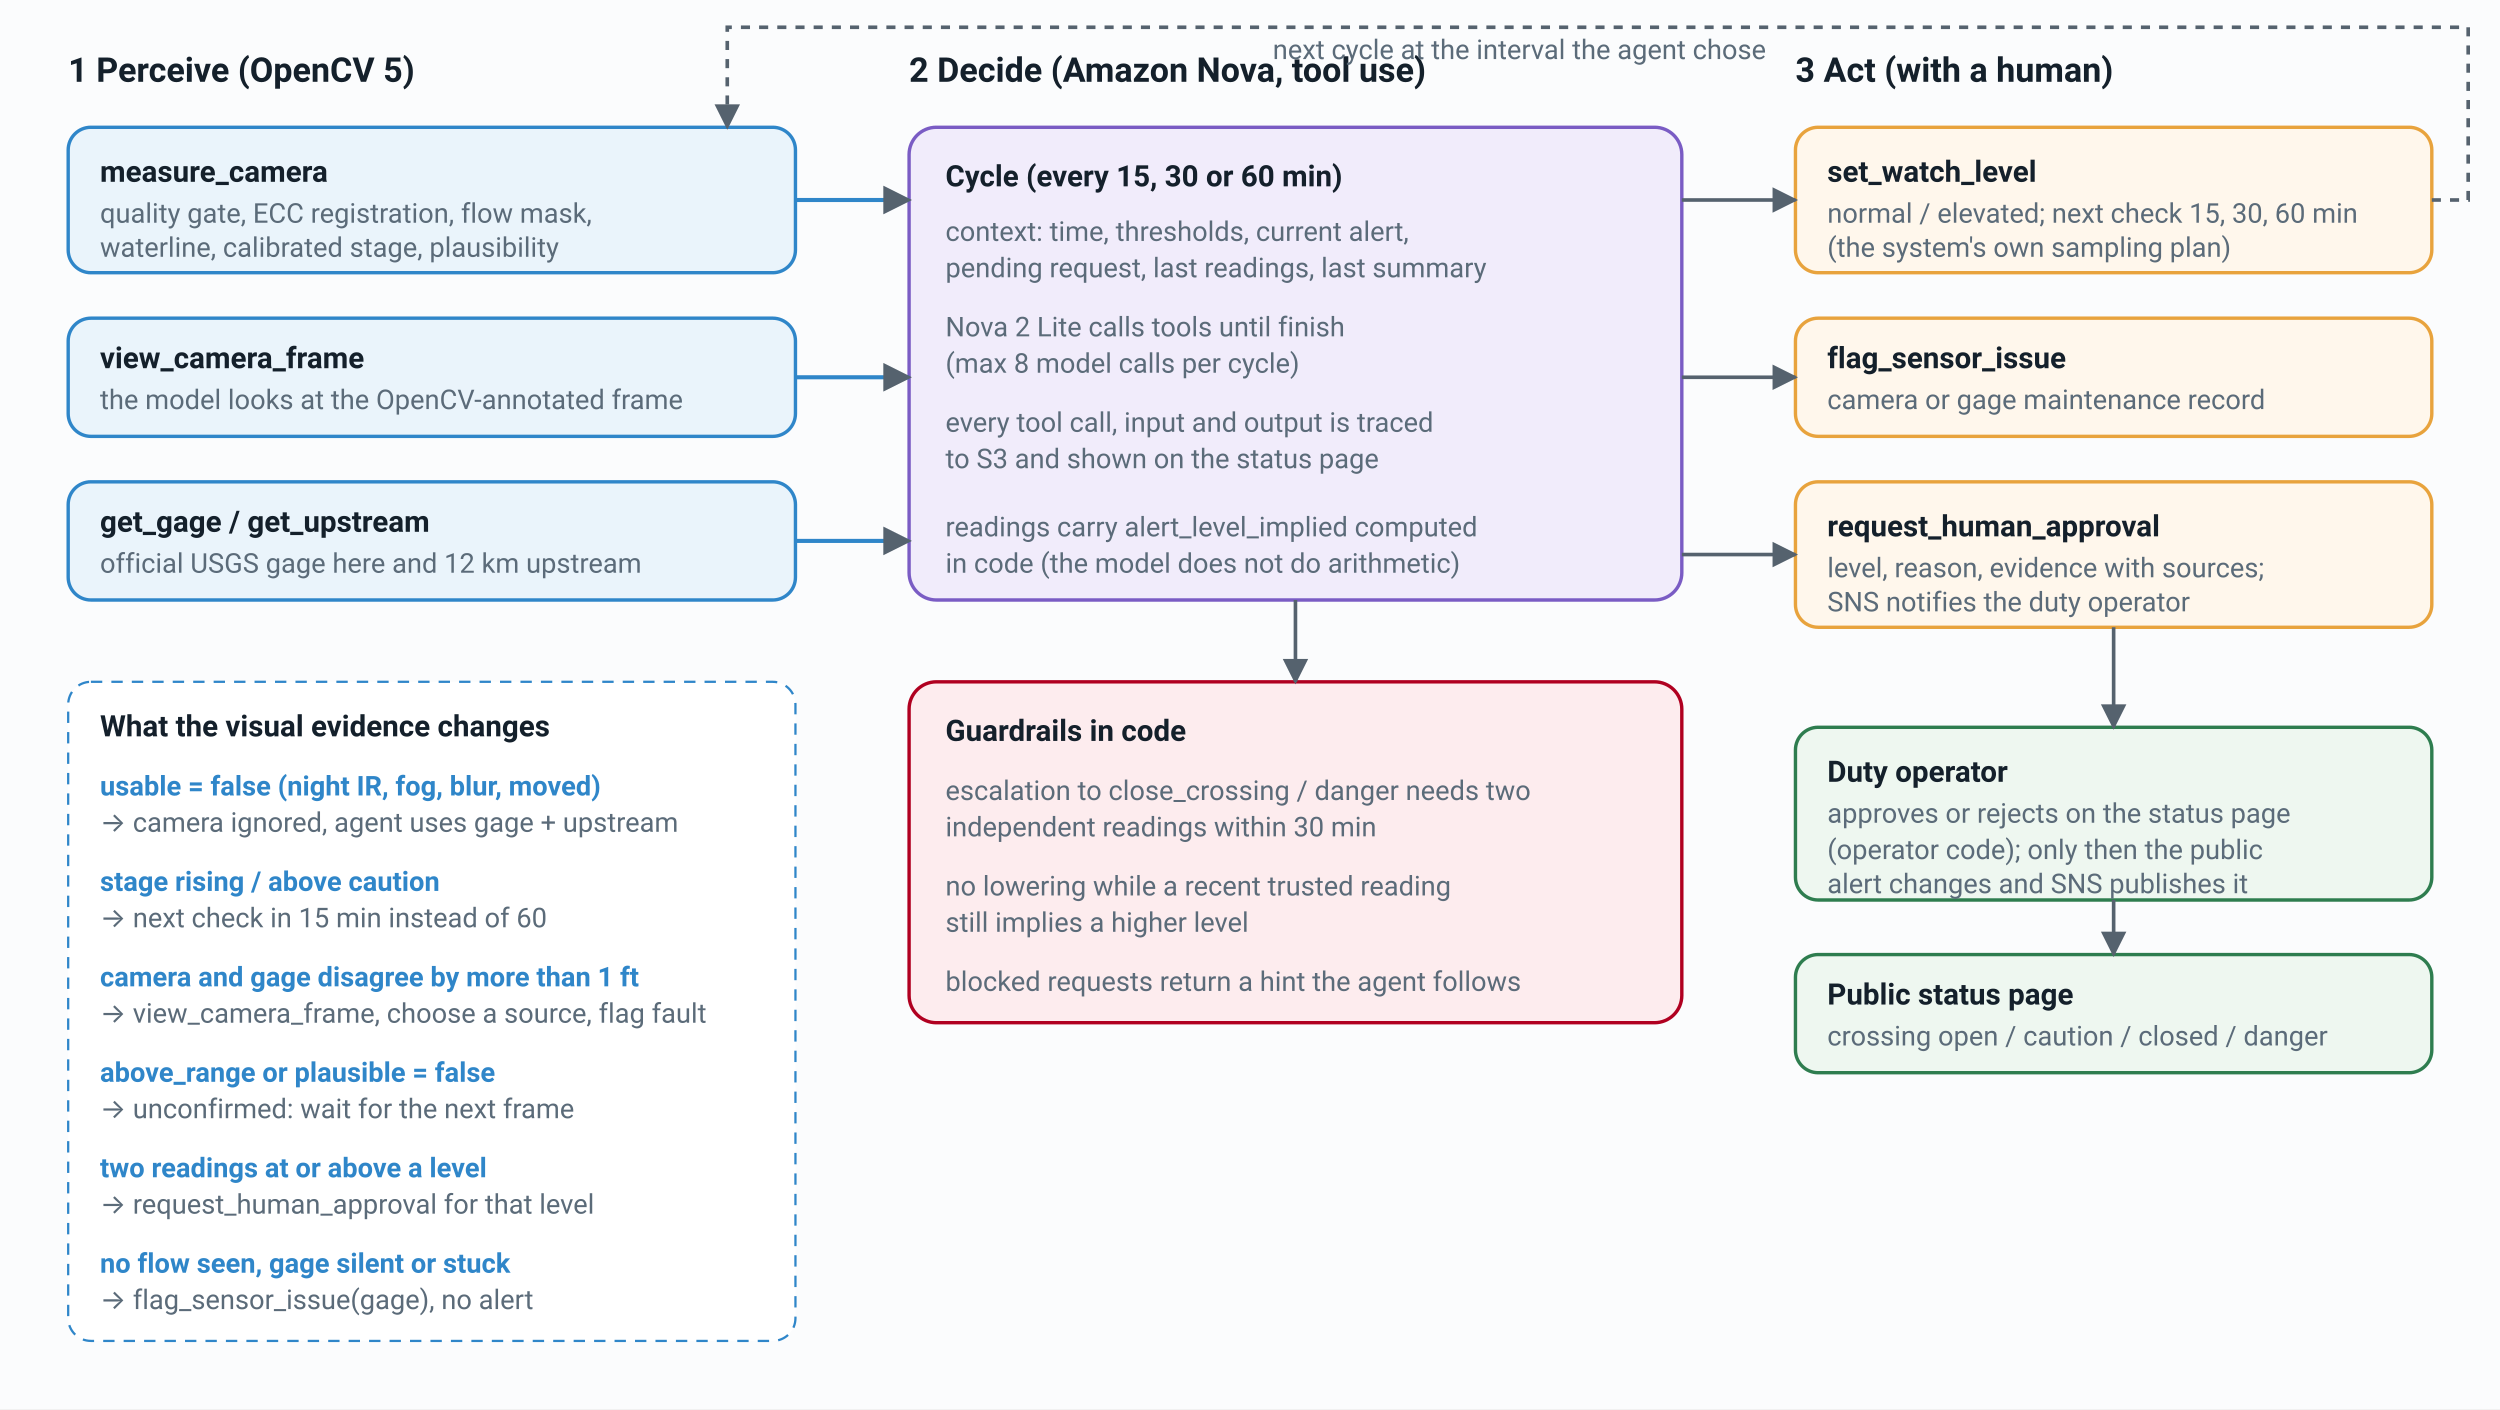
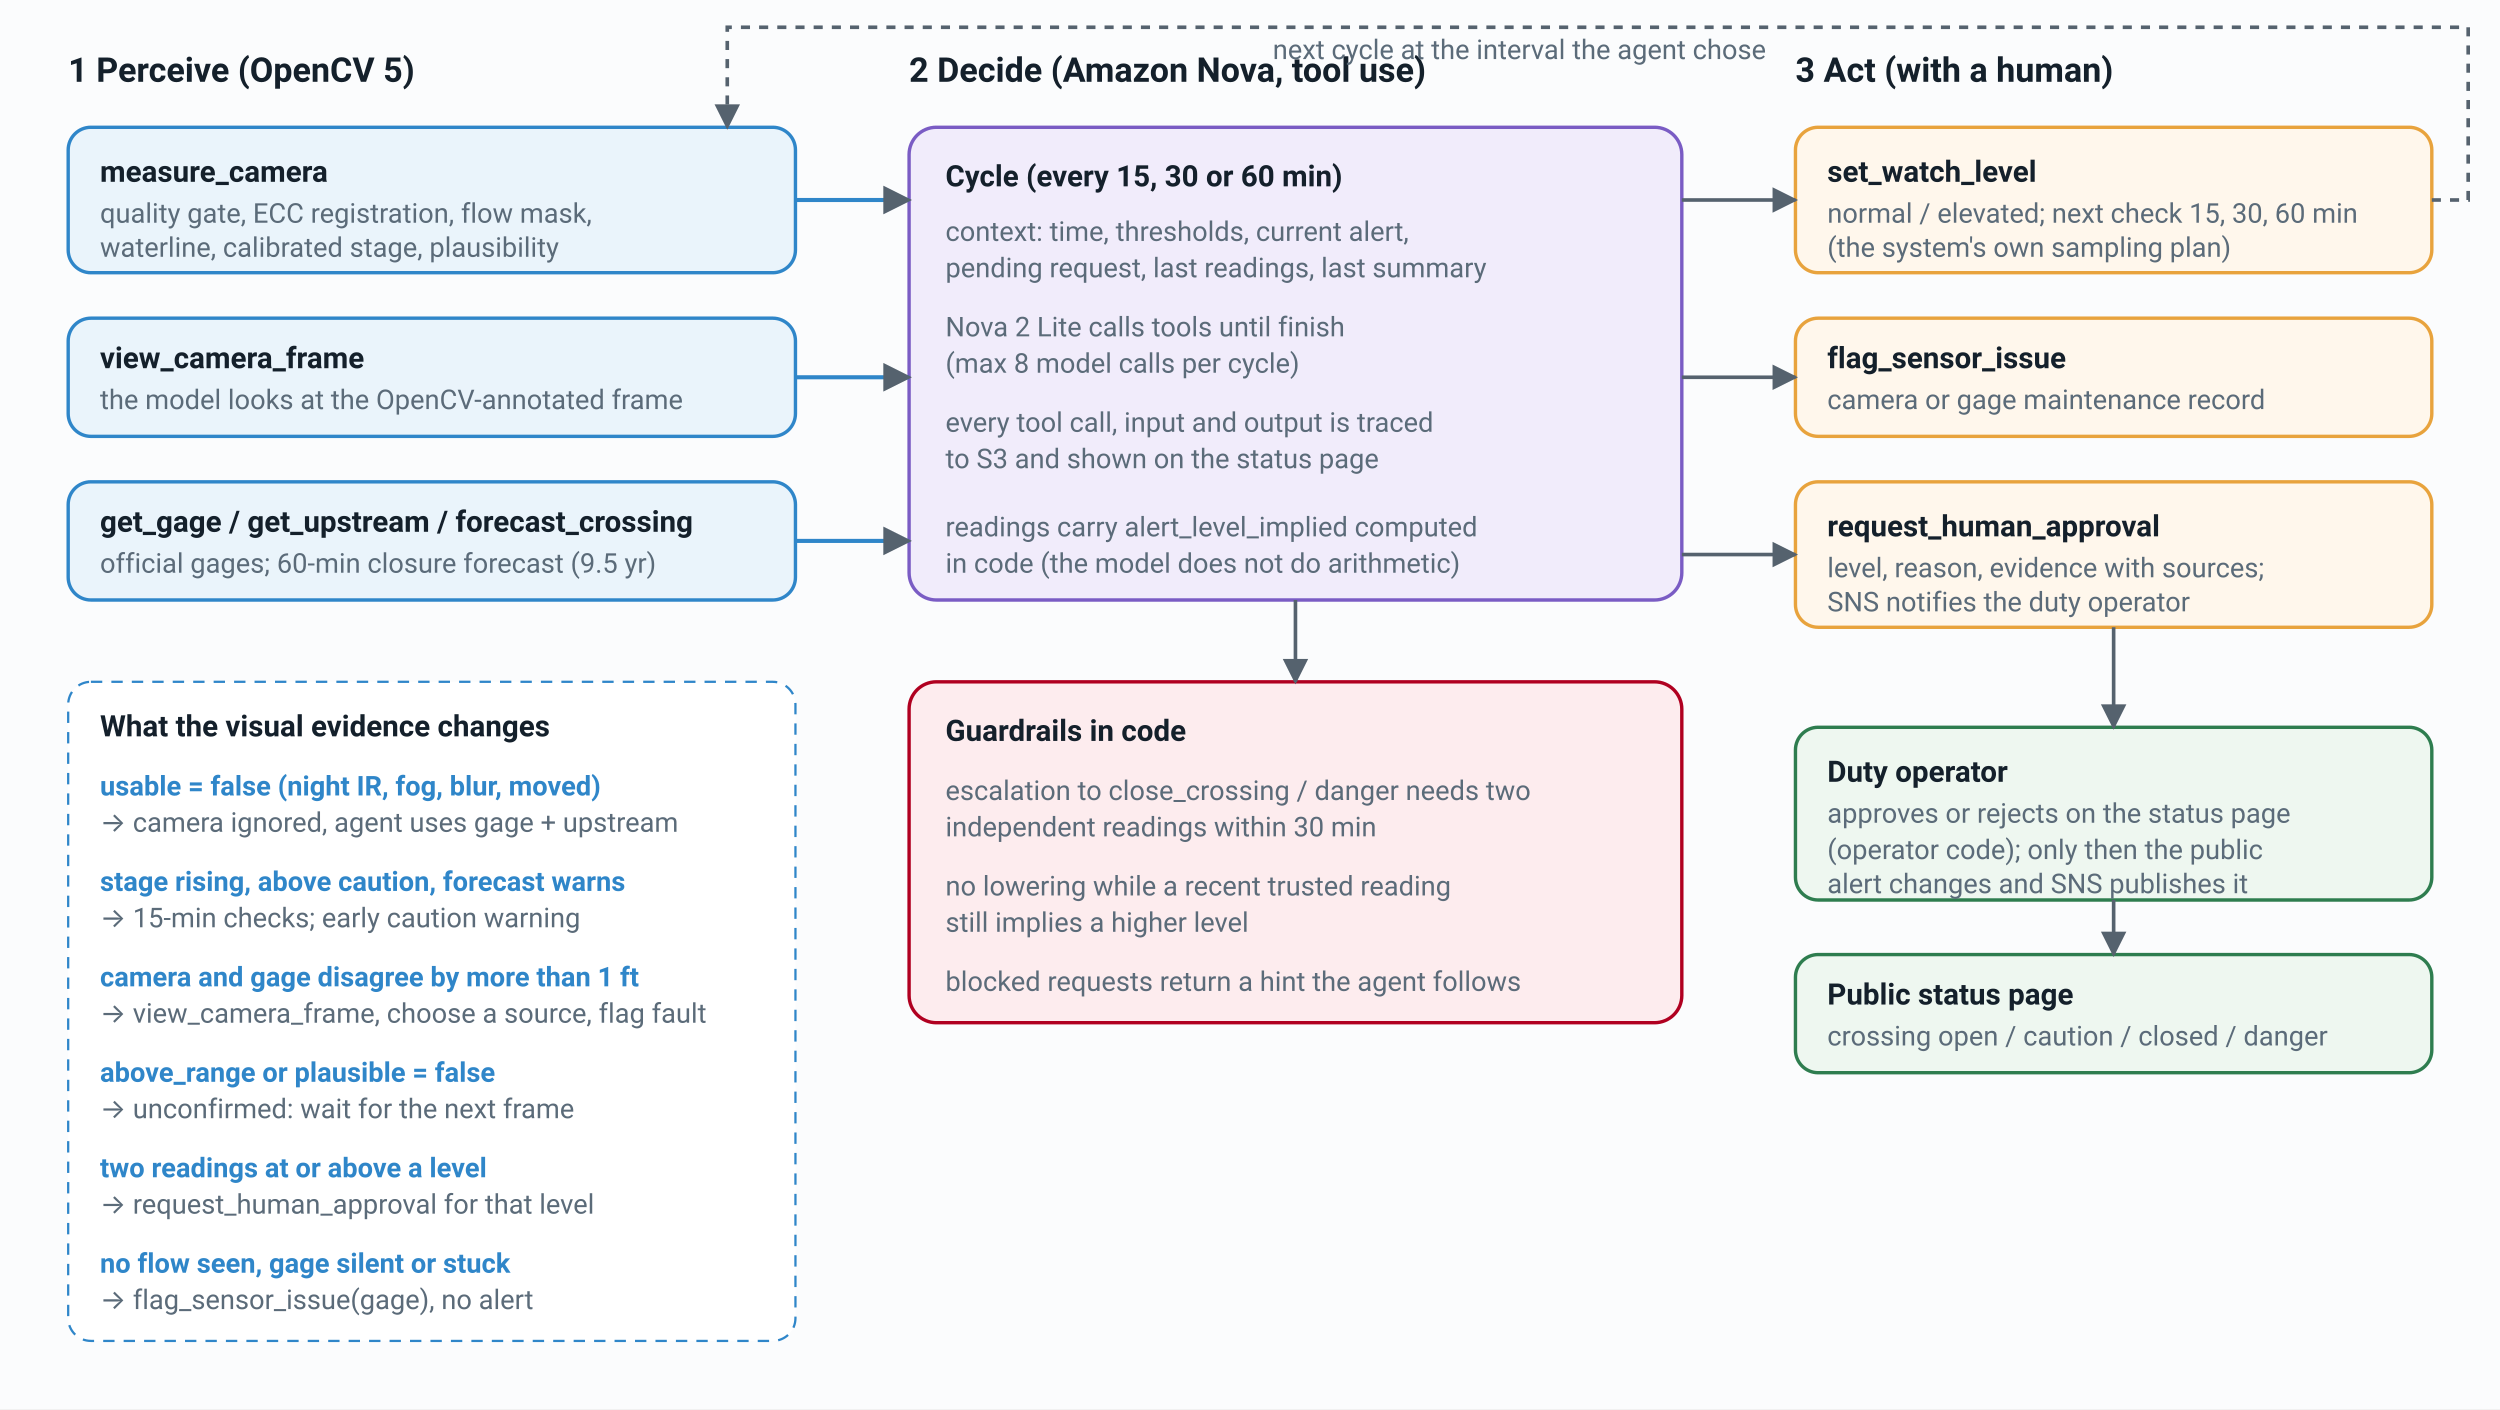
<svg xmlns="http://www.w3.org/2000/svg" viewBox="0 0 1100 620" font-family="system-ui, -apple-system, Segoe UI, Roboto, sans-serif" font-size="13">
  <defs>
    <marker id="a" viewBox="0 0 10 10" refX="9" refY="5" markerWidth="7" markerHeight="7" orient="auto">
      <path d="M0 0L10 5L0 10z" fill="#55626e" />
    </marker>
    <style>
      .p{fill:#eaf4fb;stroke:#2f86c9;stroke-width:1.5}
      .d{fill:#f1ecfb;stroke:#7a5cc4;stroke-width:1.5}
      .x{fill:#fff7ec;stroke:#e8a33d;stroke-width:1.5}
      .h{fill:#eef7f0;stroke:#2e7d4f;stroke-width:1.5}
      .g{fill:#fdecee;stroke:#b00020;stroke-width:1.5}
      .t{fill:#14202b;font-weight:600}
      .s{fill:#5b6b79;font-size:12px}
      .k{fill:#2f86c9;font-size:12px;font-weight:600}
      .l{stroke:#55626e;stroke-width:1.6;fill:none;marker-end:url(#a)}
      .lb{stroke:#2f86c9;stroke-width:1.8;fill:none;marker-end:url(#a)}
      .col{font-size:15px;font-weight:700;fill:#14202b}
    </style>
  </defs>
  <rect width="1100" height="620" fill="#fbfcfd" />
  <text x="30" y="36" class="col">1 Perceive (OpenCV 5)</text>
  <text x="400" y="36" class="col">2 Decide (Amazon Nova, tool use)</text>
  <text x="790" y="36" class="col">3 Act (with a human)</text>
  <rect x="30" y="56" width="320" height="64" rx="10" class="p" />
  <text x="44" y="80" class="t">measure_camera</text>
  <text x="44" y="98" class="s">quality gate, ECC registration, flow mask,</text>
  <text x="44" y="113" class="s">waterline, calibrated stage, plausibility</text>
  <rect x="30" y="140" width="320" height="52" rx="10" class="p" />
  <text x="44" y="162" class="t">view_camera_frame</text>
  <text x="44" y="180" class="s">the model looks at the OpenCV-annotated frame</text>
  <rect x="30" y="212" width="320" height="52" rx="10" class="p" />
-   <text x="44" y="234" class="t">get_gage / get_upstream</text>
-   <text x="44" y="252" class="s">official USGS gage here and 12 km upstream</text>
+   <text x="44" y="234" class="t">get_gage / get_upstream / forecast_crossing</text>
+   <text x="44" y="252" class="s">official gages; 60-min closure forecast (9.5 yr)</text>
  <rect x="30" y="300" width="320" height="290" rx="10" fill="#fff" stroke="#2f86c9" stroke-dasharray="5 4" />
  <text x="44" y="324" class="t">What the visual evidence changes</text>
  <text x="44" y="350" class="k">usable = false (night IR, fog, blur, moved)</text>
  <text x="44" y="366" class="s">→ camera ignored, agent uses gage + upstream</text>
-   <text x="44" y="392" class="k">stage rising / above caution</text>
-   <text x="44" y="408" class="s">→ next check in 15 min instead of 60</text>
+   <text x="44" y="392" class="k">stage rising, above caution, forecast warns</text>
+   <text x="44" y="408" class="s">→ 15-min checks; early caution warning</text>
  <text x="44" y="434" class="k">camera and gage disagree by more than 1 ft</text>
  <text x="44" y="450" class="s">→ view_camera_frame, choose a source, flag fault</text>
  <text x="44" y="476" class="k">above_range or plausible = false</text>
  <text x="44" y="492" class="s">→ unconfirmed: wait for the next frame</text>
  <text x="44" y="518" class="k">two readings at or above a level</text>
  <text x="44" y="534" class="s">→ request_human_approval for that level</text>
  <text x="44" y="560" class="k">no flow seen, gage silent or stuck</text>
  <text x="44" y="576" class="s">→ flag_sensor_issue(gage), no alert</text>
  <rect x="400" y="56" width="340" height="208" rx="12" class="d" />
  <text x="416" y="82" class="t">Cycle (every 15, 30 or 60 min)</text>
  <text x="416" y="106" class="s">context: time, thresholds, current alert,</text>
  <text x="416" y="122" class="s">pending request, last readings, last summary</text>
  <text x="416" y="148" class="s">Nova 2 Lite calls tools until finish</text>
  <text x="416" y="164" class="s">(max 8 model calls per cycle)</text>
  <text x="416" y="190" class="s">every tool call, input and output is traced</text>
  <text x="416" y="206" class="s">to S3 and shown on the status page</text>
  <text x="416" y="236" class="s">readings carry alert_level_implied computed</text>
  <text x="416" y="252" class="s">in code (the model does not do arithmetic)</text>
  <rect x="400" y="300" width="340" height="150" rx="12" class="g" />
  <text x="416" y="326" class="t">Guardrails in code</text>
  <text x="416" y="352" class="s">escalation to close_crossing / danger needs two</text>
  <text x="416" y="368" class="s">independent readings within 30 min</text>
  <text x="416" y="394" class="s">no lowering while a recent trusted reading</text>
  <text x="416" y="410" class="s">still implies a higher level</text>
  <text x="416" y="436" class="s">blocked requests return a hint the agent follows</text>
  <rect x="790" y="56" width="280" height="64" rx="10" class="x" />
  <text x="804" y="80" class="t">set_watch_level</text>
  <text x="804" y="98" class="s">normal / elevated; next check 15, 30, 60 min</text>
  <text x="804" y="113" class="s">(the system's own sampling plan)</text>
  <rect x="790" y="140" width="280" height="52" rx="10" class="x" />
  <text x="804" y="162" class="t">flag_sensor_issue</text>
  <text x="804" y="180" class="s">camera or gage maintenance record</text>
  <rect x="790" y="212" width="280" height="64" rx="10" class="x" />
  <text x="804" y="236" class="t">request_human_approval</text>
  <text x="804" y="254" class="s">level, reason, evidence with sources;</text>
  <text x="804" y="269" class="s">SNS notifies the duty operator</text>
  <rect x="790" y="320" width="280" height="76" rx="10" class="h" />
  <text x="804" y="344" class="t">Duty operator</text>
  <text x="804" y="362" class="s">approves or rejects on the status page</text>
  <text x="804" y="378" class="s">(operator code); only then the public</text>
  <text x="804" y="393" class="s">alert changes and SNS publishes it</text>
  <rect x="790" y="420" width="280" height="52" rx="10" class="h" />
  <text x="804" y="442" class="t">Public status page</text>
  <text x="804" y="460" class="s">crossing open / caution / closed / danger</text>
  <path d="M350 88 H400" class="lb" />
  <path d="M350 166 H400" class="lb" />
  <path d="M350 238 H400" class="lb" />
  <path d="M740 88 H790" class="l" />
  <path d="M740 166 H790" class="l" />
  <path d="M740 244 H790" class="l" />
  <path d="M570 264 V300" class="l" />
  <path d="M930 276 V320" class="l" />
  <path d="M930 396 V420" class="l" />
  <path d="M1070 88 H1086 V12 H320 V56" class="l" stroke-dasharray="4 4" />
  <text x="560" y="26" class="s">next cycle at the interval the agent chose</text>
</svg>
